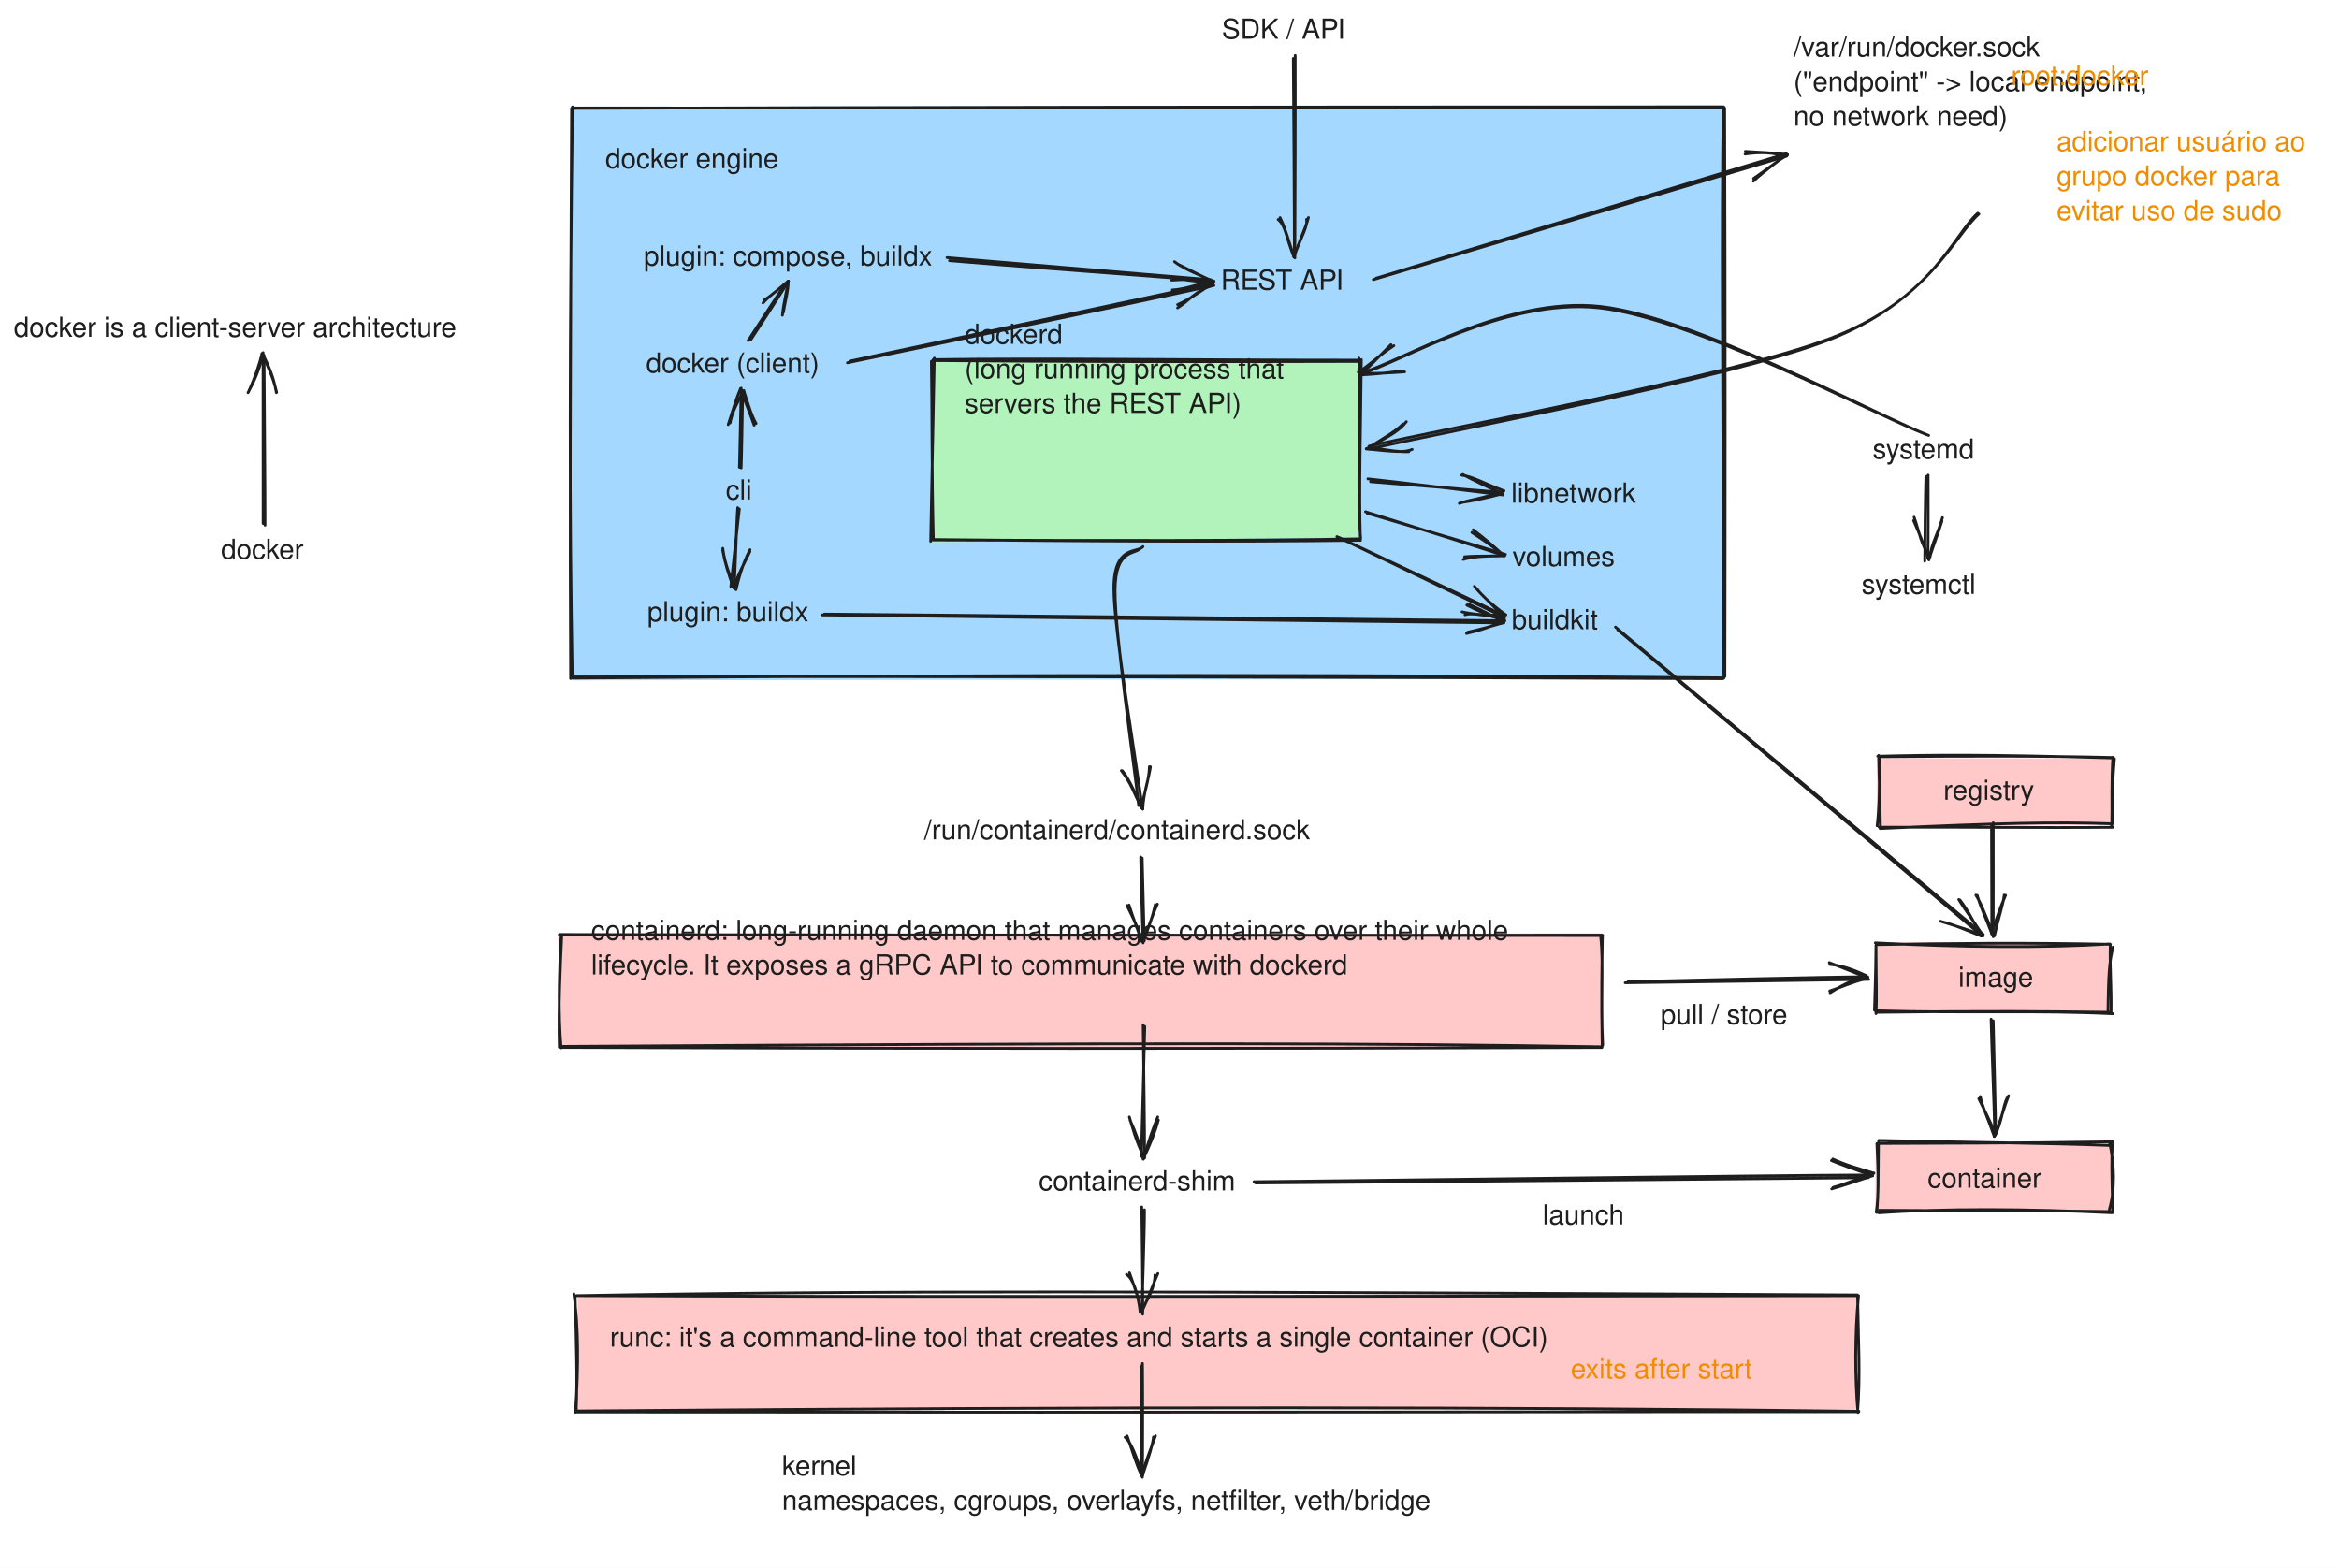
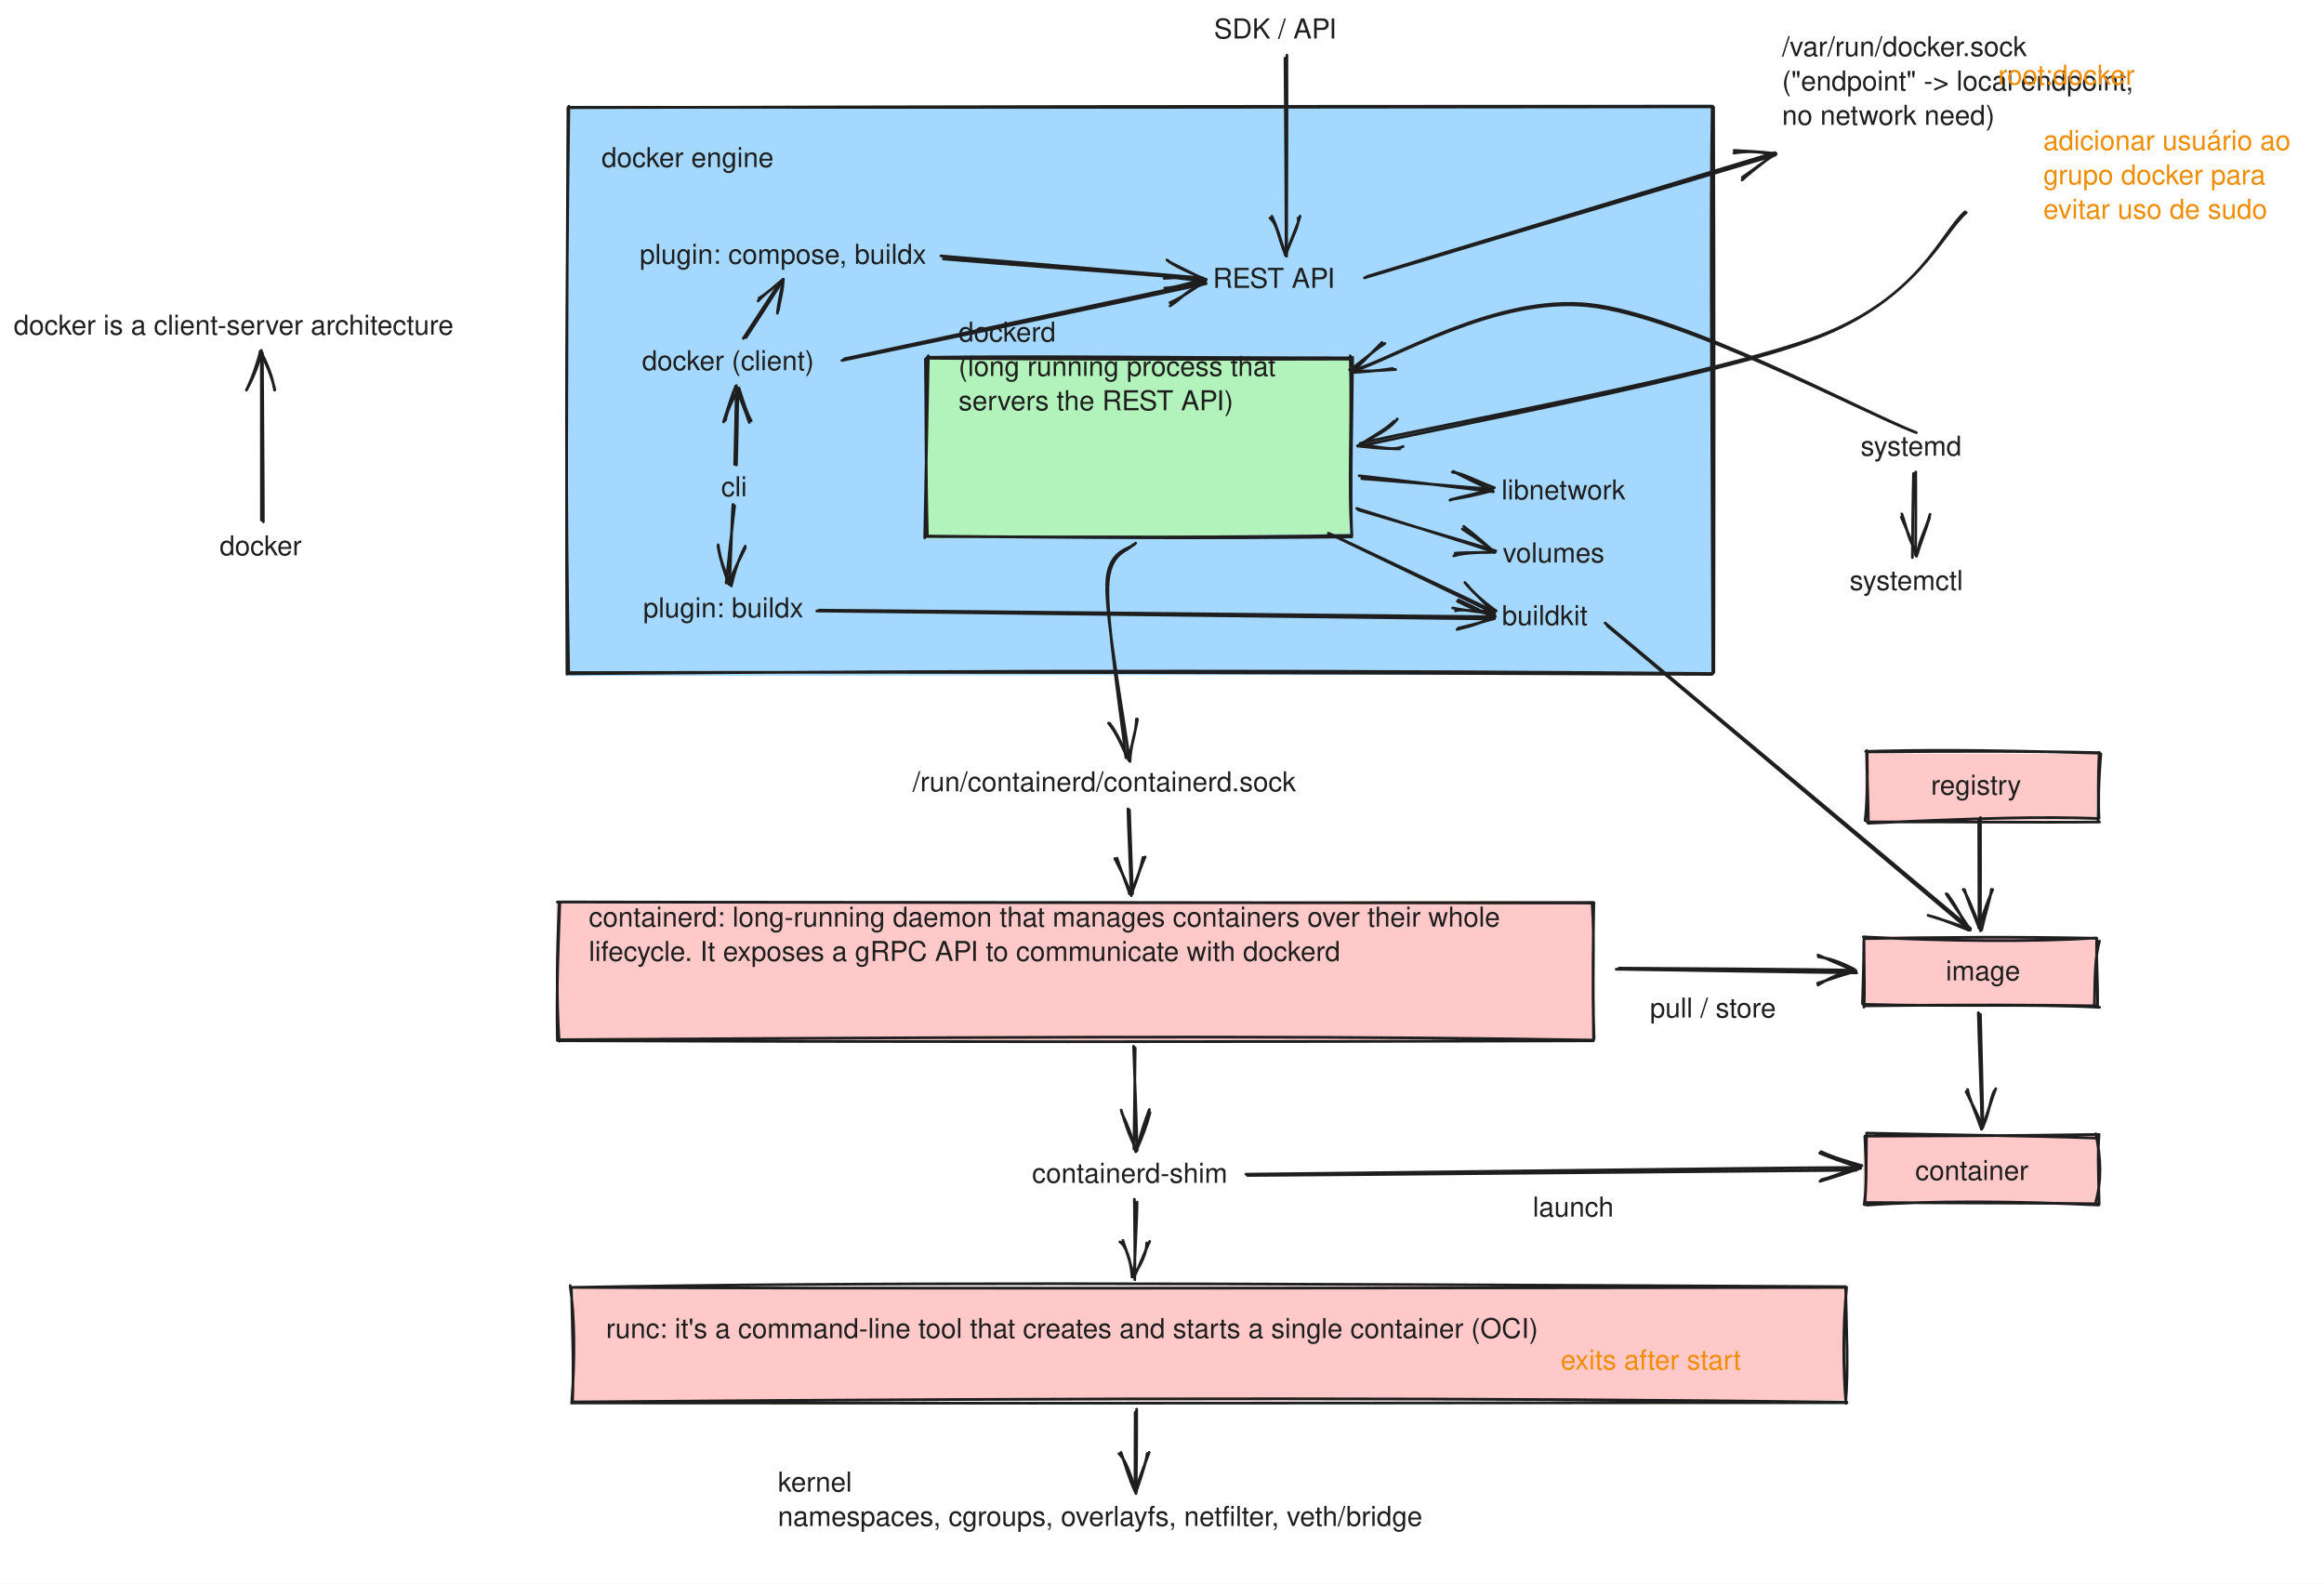
- <svg xmlns="http://www.w3.org/2000/svg" version="1.1" viewBox="0 0 1692.154 1134.336" width="1692.154" height="1134.336">
+ <svg xmlns="http://www.w3.org/2000/svg" version="1.1" viewBox="0 0 1692.154 1153.079" width="1692.154" height="1153.079">
  <defs>
    <style>
      @font-face {
        font-family: "Virgil";
        src: url("https://excalidraw.com/Virgil.woff2");
      }
      @font-face {
        font-family: "Cascadia";
        src: url("https://excalidraw.com/Cascadia.woff2");
      }
    </style>
  </defs>
-   <rect x="0" y="0" width="1692.154" height="1134.336" fill="#ffffff" />
+   <rect x="0" y="0" width="1692.154" height="1153.079" fill="#ffffff" />
  <g stroke-linecap="round" transform="translate(413.8101 77.78381) rotate(0 416.5898 206.3528)">
    <path d="M-0.82 -0.11 L832.24 -1.54 L832.36 413.23 L0.17 414.43" stroke="none" stroke-width="0" fill="#a5d8ff" />
    <path d="M0.66 0.62 C239.41 -0.2, 480.07 -0.43, 833.22 -0.47 M0.11 0.33 C308.25 0.57, 616.39 0.24, 833.55 -0.01 M833.88 0.46 C834.39 146.57, 834.29 294.26, 834.06 411.7 M832.85 -0.25 C831.54 88.17, 832.46 175.83, 833.32 412.84 M832.62 413.26 C560.3 412.15, 286.94 411.34, -0.42 411.97 M833.42 412.64 C582.8 410.4, 331.56 410.14, 0.23 412.82 M-1 413.14 C-1.55 304.74, -1.28 197.13, -0.29 0.55 M0.23 412.54 C-1.9 291.82, -1.8 171.23, 0.37 -0.45" stroke="#1e1e1e" stroke-width="2" fill="none" />
  </g>
  <g stroke-linecap="round" transform="translate(674.5634 260.9133) rotate(0 154.802 64.83185)">
    <path d="M0.35 0.39 L309.64 1.55 L307.87 127.81 L0.22 131.47" stroke="none" stroke-width="0" fill="#b2f2bb" />
    <path d="M0.51 -0.73 C85.03 -1.92, 173.48 -0.38, 308.27 -0.36 M0.13 -0.06 C96.03 0.76, 191.17 0.93, 310.11 0.56 M308.58 -1.84 C310.02 47.35, 306.96 95.09, 309.78 128.53 M310.3 -0.74 C309.88 47.94, 308.43 95.33, 309.67 130.07 M309.58 128.94 C222.88 130.36, 138.02 130.28, 0.33 129.76 M309.61 129.99 C209.72 131.25, 109.89 130.62, 0.1 129.43 M-1.27 130.72 C-0.29 83.74, 0.51 39.42, 1.37 -1.85 M0.67 129.14 C-0.59 81.51, -0.2 32.19, -0.75 0.48" stroke="#1e1e1e" stroke-width="2" fill="none" />
  </g>
-   <g stroke-linecap="round" transform="translate(405.1327 676.3468) rotate(0 376.9931 40.54202)">
-     <path d="M-1.37 -0.02 L754.16 -1.13 L755.33 80.65 L0.59 82.47" stroke="none" stroke-width="0" fill="#ffc9c9" />
-     <path d="M-0.5 -0.15 C266.11 -0.03, 531.07 0.36, 754.33 0.56 M-0.3 -0.24 C213.62 0.14, 427.17 0.55, 754.08 0.2 M752.93 1.7 C755.09 22.07, 752.69 43.56, 754.3 79.77 M754.12 0.77 C753.86 21.35, 753.24 42.65, 753.97 80.66 M753.78 81.49 C497.57 82.45, 239.73 82.35, 0.6 81.44 M753.89 81 C592.45 78.27, 431.12 77.95, -0.36 80.72 M-0.51 81.26 C-1.23 51.54, 0.21 23.06, 1.27 0.21 M0.78 81.75 C-1.27 56.77, -0.79 30.87, 0.85 -0.11" stroke="#1e1e1e" stroke-width="2" fill="none" />
+   <g stroke-linecap="round" transform="translate(406.3533 656.9691) rotate(0 376.9931 50.23089)">
+     <path d="M-1.37 -0.02 L754.16 -1.13 L755.33 100.03 L0.59 101.85" stroke="none" stroke-width="0" fill="#ffc9c9" />
+     <path d="M-0.5 -0.15 C266.11 -0.03, 531.07 0.36, 754.33 0.56 M-0.3 -0.24 C213.62 0.14, 427.17 0.55, 754.08 0.2 M752.93 1.7 C755.02 27.4, 752.62 54.21, 754.3 99.15 M754.12 0.77 C753.77 26.54, 753.15 53.03, 753.97 100.04 M753.78 100.87 C497.57 101.83, 239.73 101.72, 0.6 100.82 M753.89 100.38 C592.45 97.65, 431.12 97.33, -0.36 100.1 M-0.51 100.64 C-1.26 64.01, 0.18 28.62, 1.27 0.21 M0.78 101.13 C-1.33 70.26, -0.86 38.47, 0.85 -0.11" stroke="#1e1e1e" stroke-width="2" fill="none" />
  </g>
  <g stroke-linecap="round" transform="translate(416.6331 937.2751) rotate(0 463.8812 41.81617)">
    <path d="M1.4 -0.21 L926.77 -1 L928.08 82.32 L-0.65 82.76" stroke="none" stroke-width="0" fill="#ffc9c9" />
    <path d="M0.31 0.13 C212.41 -3.77, 426.23 -3, 927.16 -0.39 M0.33 0.13 C232.26 1.11, 464.75 0.73, 927.9 0.17 M927.92 0.15 C925.17 27.95, 925.35 61.31, 927.5 84.62 M927.25 0.83 C927.75 30.67, 929.35 59.7, 927.21 84.35 M928.14 84.08 C723.59 83.96, 520.16 84.78, 0.05 84.28 M928.13 83.72 C665.57 80.57, 403.13 80.29, -0.25 83.56 M-0.37 84.5 C1.96 52.96, 1.96 22.64, -1.48 -1.18 M0.22 83.87 C1.17 59.04, 0.31 34.71, -0.53 0.85" stroke="#1e1e1e" stroke-width="2" fill="none" />
  </g>
  <g transform="translate(159.9088 386.3449) rotate(0 31.90997 12.5)">
    <text x="0" y="18" font-family="Helvetica, Segoe UI Emoji" font-size="20px" fill="#1e1e1e" text-anchor="start" style="white-space: pre;" direction="ltr">docker</text>
  </g>
  <g transform="translate(10 225.6805) rotate(0 180.4698 12.5)">
    <text x="0" y="18" font-family="Helvetica, Segoe UI Emoji" font-size="20px" fill="#1e1e1e" text-anchor="start" style="white-space: pre;" direction="ltr">docker is a client-server architecture</text>
  </g>
  <g stroke-linecap="round">
    <g transform="translate(191.5706 380.3449) rotate(0 -0.5077076 -61.83222)">
      <path d="M0.16 -0.38 C0.23 -21.12, -0.44 -102.94, -0.55 -123.3 M-1.21 -1.63 C-1.17 -22.22, -1.28 -104.79, -1.25 -125.23" stroke="#1e1e1e" stroke-width="2" fill="none" />
    </g>
    <g transform="translate(191.5706 380.3449) rotate(0 -0.5077076 -61.83222)">
      <path d="M8.37 -96.26 C7.12 -102.37, 6.19 -108.88, -1.15 -123.49 M8.57 -96.52 C5.97 -107.98, 1.13 -117.66, -2.02 -124.48" stroke="#1e1e1e" stroke-width="2" fill="none" />
    </g>
    <g transform="translate(191.5706 380.3449) rotate(0 -0.5077076 -61.83222)">
      <path d="M-12.15 -96.26 C-8.91 -102.4, -5.35 -108.91, -1.15 -123.49 M-11.95 -96.52 C-6.69 -107.99, -3.68 -117.67, -2.02 -124.48" stroke="#1e1e1e" stroke-width="2" fill="none" />
    </g>
  </g>
  <g transform="translate(437.9938 103.6427) rotate(0 65.15993 12.5)">
    <text x="0" y="18" font-family="Helvetica, Segoe UI Emoji" font-size="20px" fill="#1e1e1e" text-anchor="start" style="white-space: pre;" direction="ltr">docker engine</text>
  </g>
  <g transform="translate(467.458 251.5564) rotate(0 70.22993 12.5)">
    <text x="0" y="18" font-family="Helvetica, Segoe UI Emoji" font-size="20px" fill="#1e1e1e" text-anchor="start" style="white-space: pre;" direction="ltr">docker (client)</text>
  </g>
  <g transform="translate(883.1089 191.6006) rotate(0 52.40996 12.5)">
    <text x="0" y="18" font-family="Helvetica, Segoe UI Emoji" font-size="20px" fill="#1e1e1e" text-anchor="start" style="white-space: pre;" direction="ltr">REST API</text>
  </g>
  <g transform="translate(697.9157 280.7431) rotate(0 132.0899 37.5)">
    <text x="0" y="-32" font-family="Helvetica, Segoe UI Emoji" font-size="20px" fill="#1e1e1e" text-anchor="start" style="white-space: pre;" direction="ltr">        dockerd</text>
    <text x="0" y="-7" font-family="Helvetica, Segoe UI Emoji" font-size="20px" fill="#1e1e1e" text-anchor="start" style="white-space: pre;" direction="ltr">(long running process that </text>
    <text x="0" y="18" font-family="Helvetica, Segoe UI Emoji" font-size="20px" fill="#1e1e1e" text-anchor="start" style="white-space: pre;" direction="ltr">servers the REST API)</text>
  </g>
  <g transform="translate(1297.538 72.87619) rotate(0 139.9276 37.5)">
    <text x="0" y="-32" font-family="Helvetica, Segoe UI Emoji" font-size="20px" fill="#1e1e1e" text-anchor="start" style="white-space: pre;" direction="ltr">   /var/run/docker.sock</text>
    <text x="0" y="-7" font-family="Helvetica, Segoe UI Emoji" font-size="20px" fill="#1e1e1e" text-anchor="start" style="white-space: pre;" direction="ltr">("endpoint" -&gt; local endpoint,</text>
    <text x="0" y="18" font-family="Helvetica, Segoe UI Emoji" font-size="20px" fill="#1e1e1e" text-anchor="start" style="white-space: pre;" direction="ltr">no network need)</text>
  </g>
  <g stroke-linecap="round">
    <g transform="translate(613.9179 262.7517) rotate(0 131.5955 -28.67067)">
      <path d="M-0.86 -0.29 C43.28 -9.5, 220.27 -46.54, 264.29 -56.23 M0.89 -1.49 C45.01 -10.93, 220.31 -48.41, 263.91 -57.76" stroke="#1e1e1e" stroke-width="2" fill="none" />
    </g>
    <g transform="translate(613.9179 262.7517) rotate(0 131.5955 -28.67067)">
      <path d="M238 -40 C246.92 -45.62, 249.73 -51.56, 263.31 -56.37 M238.01 -42.4 C244.82 -45.25, 252.2 -50.18, 263.64 -58.03" stroke="#1e1e1e" stroke-width="2" fill="none" />
    </g>
    <g transform="translate(613.9179 262.7517) rotate(0 131.5955 -28.67067)">
      <path d="M233.71 -60.07 C243.55 -60.57, 247.45 -61.44, 263.31 -56.37 M233.72 -62.47 C241.48 -60, 250.01 -59.59, 263.64 -58.03" stroke="#1e1e1e" stroke-width="2" fill="none" />
    </g>
  </g>
  <g stroke-linecap="round">
    <g transform="translate(1430.447 153.8762) rotate(0 -220.1397 85.22694)">
      <path d="M1.19 0.93 C-16.66 16.48, -34.71 63.99, -108.18 92.34 C-181.65 120.68, -384.41 158.16, -439.63 170.98 M0.35 0.37 C-17.04 15.71, -32.67 62.75, -106.07 90.84 C-179.47 118.93, -384.59 155.76, -440.05 168.92" stroke="#1e1e1e" stroke-width="2" fill="none" />
    </g>
    <g transform="translate(1430.447 153.8762) rotate(0 -220.1397 85.22694)">
      <path d="M-413.02 151.18 C-417.94 157.67, -424.28 161.11, -441.99 170.87 M-415.45 152.86 C-420.4 157.89, -427.26 161.73, -439.76 169.6" stroke="#1e1e1e" stroke-width="2" fill="none" />
    </g>
    <g transform="translate(1430.447 153.8762) rotate(0 -220.1397 85.22694)">
      <path d="M-408.81 171.27 C-414.43 173.68, -421.63 172.99, -441.99 170.87 M-411.24 172.94 C-417.26 173.17, -425.13 172.19, -439.76 169.6" stroke="#1e1e1e" stroke-width="2" fill="none" />
    </g>
  </g>
  <g transform="translate(1454.896 43.62262) rotate(0 56.19994 12.5)">
    <text x="0" y="18" font-family="Helvetica, Segoe UI Emoji" font-size="20px" fill="#f08c00" text-anchor="start" style="white-space: pre;" direction="ltr">root:docker</text>
  </g>
  <g transform="translate(525.0657 343.3752) rotate(0 9.729988 12.5)">
    <text x="0" y="18" font-family="Helvetica, Segoe UI Emoji" font-size="20px" fill="#1e1e1e" text-anchor="start" style="white-space: pre;" direction="ltr">cli</text>
  </g>
  <g stroke-linecap="round">
    <g transform="translate(535.7782 337.3752) rotate(0 0.8670057 -27.40939)">
      <path d="M0.41 1.17 C0.8 -7.74, 1.32 -45.31, 1.5 -54.58 M-0.83 0.74 C-0.54 -8.46, 0.19 -47.03, 0.43 -56.57" stroke="#1e1e1e" stroke-width="2" fill="none" />
    </g>
    <g transform="translate(535.7782 337.3752) rotate(0 0.8670057 -27.40939)">
      <path d="M11.19 -30.99 C7.86 -36.88, 6.11 -42.93, 2.29 -54.76 M9.8 -29.74 C6.1 -40.78, 1.75 -50.21, -0.09 -56.13" stroke="#1e1e1e" stroke-width="2" fill="none" />
    </g>
    <g transform="translate(535.7782 337.3752) rotate(0 0.8670057 -27.40939)">
      <path d="M-7.56 -31.4 C-6.59 -37.26, -4.02 -43.22, 2.29 -54.76 M-8.96 -30.16 C-5.5 -40.96, -2.69 -50.23, -0.09 -56.13" stroke="#1e1e1e" stroke-width="2" fill="none" />
    </g>
  </g>
  <g transform="translate(441.2498 956.2801) rotate(0 384.4196 12.5)">
    <text x="0" y="18" font-family="Helvetica, Segoe UI Emoji" font-size="20px" fill="#1e1e1e" text-anchor="start" style="white-space: pre;" direction="ltr">runc: it's a command-line tool that creates and starts a single container (OCI)</text>
  </g>
-   <g transform="translate(565.7308 1074.336) rotate(0 260.0898 25)">
+   <g transform="translate(566.3653 1093.079) rotate(0 260.0898 25)">
    <text x="0" y="-7" font-family="Helvetica, Segoe UI Emoji" font-size="20px" fill="#1e1e1e" text-anchor="start" style="white-space: pre;" direction="ltr">                            kernel</text>
    <text x="0" y="18" font-family="Helvetica, Segoe UI Emoji" font-size="20px" fill="#1e1e1e" text-anchor="start" style="white-space: pre;" direction="ltr">namespaces, cgroups, overlayfs, netfilter, veth/bridge</text>
  </g>
  <g stroke-linecap="round">
-     <g transform="translate(825.7545 987.2801) rotate(0 0.05497457 40.52796)">
-       <path d="M0.78 -0.83 C0.98 12.74, 0.99 67.78, 0.7 81.51 M-0.27 1.35 C-0.13 14.55, -0.21 66.61, 0.07 79.63" stroke="#1e1e1e" stroke-width="2" fill="none" />
-     </g>
-     <g transform="translate(825.7545 987.2801) rotate(0 0.05497457 40.52796)">
-       <path d="M-11.81 52.52 C-6.95 56.89, -4.17 65.61, 0.9 79.86 M-10.31 51.61 C-6.69 61.78, -3.83 72.29, 0.3 80.4" stroke="#1e1e1e" stroke-width="2" fill="none" />
-     </g>
-     <g transform="translate(825.7545 987.2801) rotate(0 0.05497457 40.52796)">
-       <path d="M8.71 52.35 C8.31 56.9, 5.83 65.66, 0.9 79.86 M10.21 51.44 C6.6 61.57, 2.24 72.14, 0.3 80.4" stroke="#1e1e1e" stroke-width="2" fill="none" />
-     </g>
-   </g>
-   <g transform="translate(427.6707 687.0083) rotate(0 400 25)">
+     <g transform="translate(826.8264 1026.907) rotate(0 -0.1452135 30.08592)">
+       <path d="M0.78 -0.83 C0.92 9.26, 0.66 50.38, 0.3 60.63 M-0.27 1.35 C-0.19 11.07, -0.54 49.2, -0.33 58.75" stroke="#1e1e1e" stroke-width="2" fill="none" />
+     </g>
+     <g transform="translate(826.8264 1026.907) rotate(0 -0.1452135 30.08592)">
+       <path d="M-12.1 31.59 C-7.27 35.98, -4.52 44.71, 0.5 58.98 M-10.6 30.68 C-7.02 40.87, -4.2 51.39, -0.1 59.52" stroke="#1e1e1e" stroke-width="2" fill="none" />
+     </g>
+     <g transform="translate(826.8264 1026.907) rotate(0 -0.1452135 30.08592)">
+       <path d="M8.42 31.5 C7.99 36.04, 5.48 44.8, 0.5 58.98 M9.92 30.6 C6.27 40.71, 1.87 51.27, -0.1 59.52" stroke="#1e1e1e" stroke-width="2" fill="none" />
+     </g>
+   </g>
+   <g transform="translate(428.7137 681.7068) rotate(0 400 25)">
    <text x="0" y="-7" font-family="Helvetica, Segoe UI Emoji" font-size="20px" fill="#1e1e1e" text-anchor="start" style="white-space: pre;" direction="ltr">containerd: long-running daemon that manages containers over their whole</text>
    <text x="0" y="18" font-family="Helvetica, Segoe UI Emoji" font-size="20px" fill="#1e1e1e" text-anchor="start" style="white-space: pre;" direction="ltr">lifecycle. It exposes a gRPC API to communicate with dockerd</text>
  </g>
  <g transform="translate(1093.276 345.6681) rotate(0 48.77995 12.5)">
    <text x="0" y="18" font-family="Helvetica, Segoe UI Emoji" font-size="20px" fill="#1e1e1e" text-anchor="start" style="white-space: pre;" direction="ltr">libnetwork</text>
  </g>
  <g transform="translate(1094.191 391.5278) rotate(0 36.40997 12.5)">
    <text x="0" y="18" font-family="Helvetica, Segoe UI Emoji" font-size="20px" fill="#1e1e1e" text-anchor="start" style="white-space: pre;" direction="ltr">volumes</text>
  </g>
  <g transform="translate(751.4543 843.2158) rotate(0 75.10992 12.5)">
    <text x="0" y="18" font-family="Helvetica, Segoe UI Emoji" font-size="20px" fill="#1e1e1e" text-anchor="start" style="white-space: pre;" direction="ltr">containerd-shim</text>
  </g>
  <g stroke-linecap="round">
-     <g transform="translate(827.6845 743.0083) rotate(0 -0.5195246 47.10375)">
-       <path d="M0.52 -0.39 C0.25 15.2, -1.58 77.99, -1.96 93.58 M-0.66 -1.64 C-0.53 14.1, 0.64 78.86, 0.27 94.78" stroke="#1e1e1e" stroke-width="2" fill="none" />
-     </g>
-     <g transform="translate(827.6845 743.0083) rotate(0 -0.5195246 47.10375)">
-       <path d="M-10.65 65.07 C-8.26 73.06, -6.17 81.73, 0.11 94.64 M-10.18 67.26 C-6.17 76.01, -3.1 84.23, -0.58 95.55" stroke="#1e1e1e" stroke-width="2" fill="none" />
-     </g>
-     <g transform="translate(827.6845 743.0083) rotate(0 -0.5195246 47.10375)">
-       <path d="M9.87 65.06 C6.69 73.14, 3.22 81.81, 0.11 94.64 M10.34 67.25 C7.99 76.05, 4.69 84.27, -0.58 95.55" stroke="#1e1e1e" stroke-width="2" fill="none" />
-     </g>
-   </g>
-   <g stroke-linecap="round">
-     <g transform="translate(826.5225 874.2158) rotate(0 -0.3597069 38.03215)">
-       <path d="M-0.5 -1.01 C-0.33 11.65, 0.39 63.54, 0.18 76.59 M1.44 1.07 C1.6 13.31, -0.15 62.33, -0.29 74.74" stroke="#1e1e1e" stroke-width="2" fill="none" />
-     </g>
-     <g transform="translate(826.5225 874.2158) rotate(0 -0.3597069 38.03215)">
-       <path d="M-11.54 47.81 C-6.64 51.12, -3.35 61.36, -1.73 74.61 M-9.39 46.67 C-6.33 55.02, -3 65.2, -0.34 74.45" stroke="#1e1e1e" stroke-width="2" fill="none" />
-     </g>
-     <g transform="translate(826.5225 874.2158) rotate(0 -0.3597069 38.03215)">
-       <path d="M8.97 48.31 C9.16 51.43, 7.75 61.55, -1.73 74.61 M11.13 47.17 C7.46 55.36, 4.07 65.39, -0.34 74.45" stroke="#1e1e1e" stroke-width="2" fill="none" />
+     <g transform="translate(826.0382 763.4308) rotate(0 0.2501654 36.89247)">
+       <path d="M0.52 -0.39 C0.51 11.8, -0.3 60.97, -0.42 73.15 M-0.66 -1.64 C-0.27 10.7, 1.92 61.84, 1.81 74.36" stroke="#1e1e1e" stroke-width="2" fill="none" />
+     </g>
+     <g transform="translate(826.0382 763.4308) rotate(0 0.2501654 36.89247)">
+       <path d="M-9.69 44.86 C-7.14 52.79, -4.9 61.41, 1.65 74.22 M-9.21 47.05 C-5.02 55.73, -1.78 63.89, 0.96 75.13" stroke="#1e1e1e" stroke-width="2" fill="none" />
+     </g>
+     <g transform="translate(826.0382 763.4308) rotate(0 0.2501654 36.89247)">
+       <path d="M10.83 44.43 C7.81 52.57, 4.49 61.3, 1.65 74.22 M11.3 46.62 C9.13 55.48, 6.01 63.77, 0.96 75.13" stroke="#1e1e1e" stroke-width="2" fill="none" />
+     </g>
+   </g>
+   <g stroke-linecap="round">
+     <g transform="translate(826.4626 874.2158) rotate(0 -0.5547187 28.52968)">
+       <path d="M-0.5 -1.01 C-0.39 8.48, 0.07 47.71, -0.21 57.58 M1.44 1.07 C1.54 10.15, -0.47 46.49, -0.68 55.73" stroke="#1e1e1e" stroke-width="2" fill="none" />
+     </g>
+     <g transform="translate(826.4626 874.2158) rotate(0 -0.5547187 28.52968)">
+       <path d="M-11.05 30.06 C-6.35 33.08, -3.26 43.03, -2.12 55.6 M-8.89 28.92 C-6.13 36.85, -3.09 46.63, -0.73 55.45" stroke="#1e1e1e" stroke-width="2" fill="none" />
+     </g>
+     <g transform="translate(826.4626 874.2158) rotate(0 -0.5547187 28.52968)">
+       <path d="M8.46 30.84 C8.67 33.6, 7.28 43.37, -2.12 55.6 M10.61 29.7 C6.98 37.39, 3.63 46.91, -0.73 55.45" stroke="#1e1e1e" stroke-width="2" fill="none" />
    </g>
  </g>
  <g stroke-linecap="round">
    <g transform="translate(990.1673 347.4669) rotate(0 48.55425 5.040427)">
      <path d="M-0.54 -1.04 C15.84 0.64, 81.04 8.57, 97.16 10.62 M1.38 1.03 C17.7 2.3, 80.04 7.37, 96.24 8.78" stroke="#1e1e1e" stroke-width="2" fill="none" />
    </g>
    <g transform="translate(990.1673 347.4669) rotate(0 48.55425 5.040427)">
      <path d="M65.56 16.74 C74.13 13.6, 81.16 13.75, 97.78 7.63 M66.31 16.22 C75.51 14.86, 84.69 12.96, 96.76 9.75" stroke="#1e1e1e" stroke-width="2" fill="none" />
    </g>
    <g transform="translate(990.1673 347.4669) rotate(0 48.55425 5.040427)">
      <path d="M67.27 -3.71 C75.58 -2.64, 82.26 1.73, 97.78 7.63 M68.02 -4.23 C76.91 0.51, 85.58 4.7, 96.76 9.75" stroke="#1e1e1e" stroke-width="2" fill="none" />
    </g>
  </g>
  <g stroke-linecap="round">
    <g transform="translate(988.7472 371.395) rotate(0 49.72197 15.38915)">
      <path d="M0.38 -0.07 C17.18 4.97, 83.86 24.59, 100.36 29.72 M-0.87 -1.16 C15.88 4.05, 83.32 25.17, 99.89 30.7" stroke="#1e1e1e" stroke-width="2" fill="none" />
    </g>
    <g transform="translate(988.7472 371.395) rotate(0 49.72197 15.38915)">
      <path d="M69.8 33.36 C76.13 31.35, 85.79 30.8, 98.99 30.6 M70.77 31.44 C80.93 30.53, 92.08 31.2, 99.24 30.7" stroke="#1e1e1e" stroke-width="2" fill="none" />
    </g>
    <g transform="translate(988.7472 371.395) rotate(0 49.72197 15.38915)">
      <path d="M76.08 13.83 C80.66 17.03, 88.64 21.68, 98.99 30.6 M77.05 11.9 C85 17.96, 93.92 25.55, 99.24 30.7" stroke="#1e1e1e" stroke-width="2" fill="none" />
    </g>
  </g>
  <g transform="translate(465.7774 174.1065) rotate(0 107.0799 12.5)">
    <text x="0" y="18" font-family="Helvetica, Segoe UI Emoji" font-size="20px" fill="#1e1e1e" text-anchor="start" style="white-space: pre;" direction="ltr">plugin: compose, buildx</text>
  </g>
  <g stroke-linecap="round">
    <g transform="translate(541.726 245.5564) rotate(0 13.56431 -20.22493)">
      <path d="M-0.51 0.86 C3.82 -5.75, 21.75 -33.44, 26.42 -40.16 M1.42 0.26 C6.1 -6.68, 24.51 -35.21, 28.76 -42.13" stroke="#1e1e1e" stroke-width="2" fill="none" />
    </g>
    <g transform="translate(541.726 245.5564) rotate(0 13.56431 -20.22493)">
      <path d="M25 -19.52 C25.9 -25.73, 28.83 -36.06, 28.47 -42.17 M24.31 -17.48 C25.28 -27.65, 27.87 -35.72, 28.29 -41.99" stroke="#1e1e1e" stroke-width="2" fill="none" />
    </g>
    <g transform="translate(541.726 245.5564) rotate(0 13.56431 -20.22493)">
      <path d="M10.92 -28.42 C16.55 -31.57, 24.23 -38.89, 28.47 -42.17 M10.24 -26.39 C16.57 -33.27, 24.48 -37.97, 28.29 -41.99" stroke="#1e1e1e" stroke-width="2" fill="none" />
    </g>
  </g>
  <g stroke-linecap="round" transform="translate(1358.503 826.9679) rotate(0 84.70433 24.80822)">
    <path d="M-1.51 -0.17 L168.9 -0.73 L169.09 48.95 L-1.81 48.38" stroke="none" stroke-width="0" fill="#ffc9c9" />
    <path d="M0.58 -1.91 C62.05 -0.51, 123.23 0.04, 167.82 1.74 M0.26 0.3 C47.35 0.04, 93.55 0.27, 169.88 -0.93 M167.47 -1.37 C171.52 16.72, 171.54 33.93, 167.54 47.94 M169.83 -0.45 C168.94 11.08, 169.2 21.03, 169.94 49.82 M169.89 49.59 C130.39 48.93, 93.36 49.16, 1.14 48.65 M169.63 50.48 C107.75 47.46, 45.74 47.29, 0.78 50.53 M-1.14 50.06 C0.5 40.01, 0.24 27.23, 0.48 -0.45 M-0.76 50.26 C0.38 36.4, 0.58 23.41, -0.65 0.36" stroke="#1e1e1e" stroke-width="2" fill="none" />
  </g>
  <g transform="translate(1394.532 841.253) rotate(0 44.77995 12.5)">
    <text x="0" y="18" font-family="Helvetica, Segoe UI Emoji" font-size="20px" fill="#1e1e1e" text-anchor="start" style="white-space: pre;" direction="ltr">container</text>
  </g>
  <g stroke-linecap="round" transform="translate(1357.358 683.2634) rotate(0 84.70433 24.80822)">
    <path d="M0.31 -1.58 L170.53 -1.17 L169.47 49.07 L-0.44 48.3" stroke="none" stroke-width="0" fill="#ffc9c9" />
    <path d="M-0.66 -1.09 C60.9 2.18, 122.49 2.67, 168.97 -0.29 M-0.02 0.2 C53.22 -0.77, 106.08 -1.36, 169.33 -0.05 M171.33 1.96 C168.29 13.26, 168.02 23.95, 167.62 49.91 M169.33 0.13 C168.8 14.05, 170.21 29.33, 169.91 50.16 M171.38 50.17 C116.68 47.51, 67.58 49.9, 0.09 48.04 M169.13 49.13 C124.57 48.53, 78.5 48.13, -0.26 49.13 M-1.25 47.65 C-1 36.77, -0.31 20.88, -0.19 0.68 M-0.17 50.07 C0.54 37.48, -0.14 26.09, -0.17 0.89" stroke="#1e1e1e" stroke-width="2" fill="none" />
  </g>
  <g transform="translate(1416.775 695.8612) rotate(0 25.74998 12.5)">
    <text x="0" y="18" font-family="Helvetica, Segoe UI Emoji" font-size="20px" fill="#1e1e1e" text-anchor="start" style="white-space: pre;" direction="ltr">image</text>
  </g>
  <g stroke-linecap="round" transform="translate(1358.717 548.0244) rotate(0 84.70433 24.80822)">
    <path d="M-0.65 0.62 L169.02 0.76 L167.47 48.79 L-1.09 50.11" stroke="none" stroke-width="0" fill="#ffc9c9" />
    <path d="M1.27 -0.51 C61.04 -1.04, 118.15 -1.23, 168.71 0.01 M-0.26 -0.9 C38.01 -1.89, 77.55 -2.35, 169.6 0.36 M170.96 0.89 C169.28 20.52, 169.04 37.38, 169.62 47.87 M169.82 -0.2 C168.72 17.97, 169.36 33.26, 168.94 50.38 M169.08 47.96 C128 46.47, 87.34 47.46, 1.45 51.41 M169.99 50.51 C116.3 51, 64.02 50.21, 0.79 50.47 M1.64 50.04 C1.5 33.72, 0.68 16.7, 0.41 -1.51 M-0.7 49.48 C0.94 35.53, 1.13 21.3, 0.79 0.03" stroke="#1e1e1e" stroke-width="2" fill="none" />
  </g>
  <g transform="translate(1405.978 560.6222) rotate(0 37.65996 12.5)">
    <text x="0" y="18" font-family="Helvetica, Segoe UI Emoji" font-size="20px" fill="#1e1e1e" text-anchor="start" style="white-space: pre;" direction="ltr">registry</text>
  </g>
  <g transform="translate(1201.375 722.9142) rotate(0 55.20995 12.5)">
    <text x="0" y="18" font-family="Helvetica, Segoe UI Emoji" font-size="20px" fill="#1e1e1e" text-anchor="start" style="white-space: pre;" direction="ltr">pull / store</text>
  </g>
  <g stroke-linecap="round">
-     <g transform="translate(1176.03 710.512) rotate(0 87.66405 -1.177453)">
-       <path d="M-0.27 0.51 C29.13 0.19, 146.68 -1.48, 175.85 -1.93 M1.79 -0.27 C31.12 -0.96, 146.53 -3.74, 175.18 -3.83" stroke="#1e1e1e" stroke-width="2" fill="none" />
-     </g>
-     <g transform="translate(1176.03 710.512) rotate(0 87.66405 -1.177453)">
-       <path d="M147.99 7.73 C155.01 3.26, 161.69 -0.46, 173.74 -4.79 M147.69 6.44 C156.23 3.7, 162.72 0.42, 175.29 -2.96" stroke="#1e1e1e" stroke-width="2" fill="none" />
-     </g>
-     <g transform="translate(1176.03 710.512) rotate(0 87.66405 -1.177453)">
-       <path d="M147.68 -12.79 C154.77 -12.02, 161.54 -10.51, 173.74 -4.79 M147.37 -14.08 C156.18 -10.75, 162.76 -7.97, 175.29 -2.96" stroke="#1e1e1e" stroke-width="2" fill="none" />
+     <g transform="translate(1177.073 705.2106) rotate(0 87.14251 1.385291)">
+       <path d="M-0.27 0.51 C28.95 1.04, 145.81 2.79, 174.81 3.2 M1.79 -0.27 C30.95 -0.1, 145.66 0.53, 174.14 1.3" stroke="#1e1e1e" stroke-width="2" fill="none" />
+     </g>
+     <g transform="translate(1177.073 705.2106) rotate(0 87.14251 1.385291)">
+       <path d="M146.64 12.02 C153.74 7.76, 160.5 4.25, 172.69 0.34 M146.34 10.72 C154.98 8.24, 161.56 5.2, 174.25 2.17" stroke="#1e1e1e" stroke-width="2" fill="none" />
+     </g>
+     <g transform="translate(1177.073 705.2106) rotate(0 87.14251 1.385291)">
+       <path d="M146.94 -8.5 C153.96 -7.52, 160.64 -5.8, 172.69 0.34 M146.64 -9.8 C155.36 -6.21, 161.84 -3.18, 174.25 2.17" stroke="#1e1e1e" stroke-width="2" fill="none" />
    </g>
  </g>
  <g transform="translate(1116.045 867.8193) rotate(0 29.45998 12.5)">
    <text x="0" y="18" font-family="Helvetica, Segoe UI Emoji" font-size="20px" fill="#1e1e1e" text-anchor="start" style="white-space: pre;" direction="ltr">launch</text>
  </g>
  <g stroke-linecap="round">
    <g transform="translate(907.6741 855.6666) rotate(0 222.4142 -1.916881)">
      <path d="M0.66 0.23 C74.55 -0.19, 369.92 -2.97, 443.92 -3.61 M-0.46 -0.69 C73.76 -1.4, 372.11 -5.37, 446.15 -5.61" stroke="#1e1e1e" stroke-width="2" fill="none" />
    </g>
    <g transform="translate(907.6741 855.6666) rotate(0 222.4142 -1.916881)">
      <path d="M418.45 3.39 C428.23 0.83, 437.99 -3.66, 447.95 -6.91 M417.46 4.49 C425.24 2.25, 433.04 -0.3, 447.1 -5.06" stroke="#1e1e1e" stroke-width="2" fill="none" />
    </g>
    <g transform="translate(907.6741 855.6666) rotate(0 222.4142 -1.916881)">
      <path d="M418.26 -17.13 C427.92 -12.61, 437.75 -10.02, 447.95 -6.91 M417.27 -16.03 C425.11 -12.82, 432.96 -9.92, 447.1 -5.06" stroke="#1e1e1e" stroke-width="2" fill="none" />
    </g>
  </g>
  <g stroke-linecap="round">
    <g transform="translate(1441.561 596.0037) rotate(0 0.2412455 40.62984)">
      <path d="M0.44 -0.71 C0.56 12.99, 0.44 68.06, 0.4 81.76 M-0.79 1.53 C-0.81 14.91, -0.6 66.33, -0.58 79.89" stroke="#1e1e1e" stroke-width="2" fill="none" />
    </g>
    <g transform="translate(1441.561 596.0037) rotate(0 0.2412455 40.62984)">
      <path d="M-12.11 51.6 C-7.38 58.97, -5.04 67.8, 1.31 80.96 M-11.14 51.79 C-8.44 61.17, -4.23 69.71, -0.79 79.01" stroke="#1e1e1e" stroke-width="2" fill="none" />
    </g>
    <g transform="translate(1441.561 596.0037) rotate(0 0.2412455 40.62984)">
      <path d="M8.41 51.54 C7.53 59, 4.27 67.85, 1.31 80.96 M9.38 51.73 C5.21 61.13, 2.53 69.69, -0.79 79.01" stroke="#1e1e1e" stroke-width="2" fill="none" />
    </g>
  </g>
  <g stroke-linecap="round">
    <g transform="translate(1442.152 738.8798) rotate(0 0.4992032 41.04405)">
      <path d="M-0.15 -0.33 C0.14 13.36, 1.53 67.69, 1.62 81.58 M-1.69 -1.54 C-1.48 12.34, 0.83 69.07, 0.99 82.85" stroke="#1e1e1e" stroke-width="2" fill="none" />
    </g>
    <g transform="translate(1442.152 738.8798) rotate(0 0.4992032 41.04405)">
      <path d="M-10.6 55.99 C-7.85 61.93, -2.26 71.81, 1.42 82.02 M-9.54 54.42 C-7.9 62.16, -4.55 68.61, 0.59 83.31" stroke="#1e1e1e" stroke-width="2" fill="none" />
    </g>
    <g transform="translate(1442.152 738.8798) rotate(0 0.4992032 41.04405)">
      <path d="M9.91 55.41 C6.77 61.49, 6.47 71.54, 1.42 82.02 M10.97 53.85 C7.87 61.61, 6.49 68.19, 0.59 83.31" stroke="#1e1e1e" stroke-width="2" fill="none" />
    </g>
  </g>
-   <g transform="translate(668.5042 589.2378) rotate(0 156.8898 12.5)">
+   <g transform="translate(664.4824 558.1764) rotate(0 156.8898 12.5)">
    <text x="0" y="18" font-family="Helvetica, Segoe UI Emoji" font-size="20px" fill="#1e1e1e" text-anchor="start" style="white-space: pre;" direction="ltr">/run/containerd/containerd.sock</text>
  </g>
  <g stroke-linecap="round">
-     <g transform="translate(825.5833 396.577) rotate(0 -9.493865 93.3304)">
-       <path d="M-0.58 -0.05 C-3.82 5.09, -18.68 -0.55, -18.88 30.49 C-19.08 61.54, -4.62 160.16, -1.78 186.24 M1.32 -1.12 C-2.12 3.7, -19.65 -2.72, -19.77 28.7 C-19.89 60.11, -2.32 160.75, 0.62 187.34" stroke="#1e1e1e" stroke-width="2" fill="none" />
-     </g>
-     <g transform="translate(825.5833 396.577) rotate(0 -9.493865 93.3304)">
-       <path d="M-13.61 161.06 C-7.65 168.61, -4.45 177.7, 1.15 188.79 M-14.34 160.96 C-7.43 169.53, -4.46 179.02, 0.3 187.96" stroke="#1e1e1e" stroke-width="2" fill="none" />
-     </g>
-     <g transform="translate(825.5833 396.577) rotate(0 -9.493865 93.3304)">
-       <path d="M6.71 158.16 C5.58 166.63, 1.71 176.73, 1.15 188.79 M5.97 158.06 C5.85 167.69, 1.75 178.19, 0.3 187.96" stroke="#1e1e1e" stroke-width="2" fill="none" />
-     </g>
-   </g>
-   <g stroke-linecap="round">
-     <g transform="translate(825.6171 620.2378) rotate(0 0.970899 30.38523)">
-       <path d="M0.71 0.55 C0.92 10.52, 2.01 50.5, 2.2 60.55 M-0.37 -0.2 C-0.38 9.88, 1.15 51.57, 1.39 61.97" stroke="#1e1e1e" stroke-width="2" fill="none" />
-     </g>
-     <g transform="translate(825.6171 620.2378) rotate(0 0.970899 30.38523)">
-       <path d="M-8.8 34.53 C-5.72 44.47, -1.06 55.99, 0.03 60.57 M-10.35 34.87 C-6.03 43.55, -2.44 50.86, 1.24 61.15" stroke="#1e1e1e" stroke-width="2" fill="none" />
-     </g>
-     <g transform="translate(825.6171 620.2378) rotate(0 0.970899 30.38523)">
-       <path d="M11.71 33.91 C7.03 44.21, 3.92 55.96, 0.03 60.57 M10.16 34.25 C8.21 43.16, 5.52 50.66, 1.24 61.15" stroke="#1e1e1e" stroke-width="2" fill="none" />
+     <g transform="translate(825.5833 396.577) rotate(0 -9.493865 77.79971)">
+       <path d="M-0.58 -0.05 C-3.82 5.09, -18.01 4.62, -18.88 30.49 C-19.75 56.37, -7.96 134.28, -5.79 155.18 M1.32 -1.12 C-2.12 3.7, -18.99 2.46, -19.77 28.7 C-20.56 54.93, -5.65 134.86, -3.38 156.28" stroke="#1e1e1e" stroke-width="2" fill="none" />
+     </g>
+     <g transform="translate(825.5833 396.577) rotate(0 -9.493865 77.79971)">
+       <path d="M-17.7 130.05 C-11.71 137.59, -8.48 146.66, -2.85 157.73 M-18.44 129.95 C-11.49 138.5, -8.49 147.98, -3.7 156.9" stroke="#1e1e1e" stroke-width="2" fill="none" />
+     </g>
+     <g transform="translate(825.5833 396.577) rotate(0 -9.493865 77.79971)">
+       <path d="M2.61 127.08 C1.51 135.55, -2.32 145.66, -2.85 157.73 M1.87 126.98 C1.78 136.61, -2.28 147.12, -3.7 156.9" stroke="#1e1e1e" stroke-width="2" fill="none" />
+     </g>
+   </g>
+   <g stroke-linecap="round">
+     <g transform="translate(821.6623 589.1764) rotate(0 1.332053 30.89631)">
+       <path d="M0.71 0.55 C1.04 10.69, 2.61 51.35, 2.92 61.57 M-0.37 -0.2 C-0.26 10.05, 1.75 52.42, 2.11 62.99" stroke="#1e1e1e" stroke-width="2" fill="none" />
+     </g>
+     <g transform="translate(821.6623 589.1764) rotate(0 1.332053 30.89631)">
+       <path d="M-8.38 35.68 C-5.18 45.57, -0.41 57.04, 0.75 61.59 M-9.93 36.02 C-5.51 44.65, -1.83 51.93, 1.96 62.17" stroke="#1e1e1e" stroke-width="2" fill="none" />
+     </g>
+     <g transform="translate(821.6623 589.1764) rotate(0 1.332053 30.89631)">
+       <path d="M12.12 34.83 C7.56 45.17, 4.57 56.96, 0.75 61.59 M10.57 35.17 C8.71 44.11, 6.13 51.65, 1.96 62.17" stroke="#1e1e1e" stroke-width="2" fill="none" />
    </g>
  </g>
  <g stroke-linecap="round">
    <g transform="translate(993.9288 202.2869) rotate(0 148.8046 -45.0435)">
      <path d="M-0.44 0.04 C49.3 -14.96, 249.15 -74.54, 298.78 -89.38 M1.53 -0.99 C51.19 -16.38, 249.29 -76.17, 298.44 -91.14" stroke="#1e1e1e" stroke-width="2" fill="none" />
    </g>
    <g transform="translate(993.9288 202.2869) rotate(0 148.8046 -45.0435)">
      <path d="M274.51 -71.19 C283.39 -79.38, 291.9 -85.04, 296.92 -89.41 M274.68 -73.15 C282.21 -78.18, 289.17 -83.92, 299.25 -90.36" stroke="#1e1e1e" stroke-width="2" fill="none" />
    </g>
    <g transform="translate(993.9288 202.2869) rotate(0 148.8046 -45.0435)">
      <path d="M268.55 -90.83 C279.49 -92.56, 289.95 -91.78, 296.92 -89.41 M268.73 -92.79 C277.86 -92.09, 286.56 -92.09, 299.25 -90.36" stroke="#1e1e1e" stroke-width="2" fill="none" />
    </g>
  </g>
  <g stroke-linecap="round">
    <g transform="translate(685.9372 187.1257) rotate(0 95.58582 8.23041)">
      <path d="M-0.82 -0.77 C30.68 1.91, 158.07 12.55, 190.17 15.31 M0.96 1.44 C32.71 4.28, 160.63 13.69, 192.35 16.24" stroke="#1e1e1e" stroke-width="2" fill="none" />
    </g>
    <g transform="translate(685.9372 187.1257) rotate(0 95.58582 8.23041)">
      <path d="M162.17 22.64 C173.13 22.22, 185.43 16.35, 191.02 17.09 M164.11 24.17 C171.61 21.18, 181.5 19.78, 192 16.59" stroke="#1e1e1e" stroke-width="2" fill="none" />
    </g>
    <g transform="translate(685.9372 187.1257) rotate(0 95.58582 8.23041)">
      <path d="M163.74 2.18 C173.95 9.93, 185.62 12.23, 191.02 17.09 M165.68 3.71 C172.74 7.14, 182.13 12.15, 192 16.59" stroke="#1e1e1e" stroke-width="2" fill="none" />
    </g>
  </g>
  <g transform="translate(1136.362 979.1934) rotate(0 85.09991 12.5)">
    <text x="0" y="18" font-family="Helvetica, Segoe UI Emoji" font-size="20px" fill="#f08c00" text-anchor="start" style="white-space: pre;" direction="ltr">exits after start</text>
  </g>
  <g transform="translate(1487.754 141.233) rotate(0 97.1999 37.5)">
    <text x="0" y="-32" font-family="Helvetica, Segoe UI Emoji" font-size="20px" fill="#f08c00" text-anchor="start" style="white-space: pre;" direction="ltr">adicionar usuário ao</text>
    <text x="0" y="-7" font-family="Helvetica, Segoe UI Emoji" font-size="20px" fill="#f08c00" text-anchor="start" style="white-space: pre;" direction="ltr">grupo docker para</text>
    <text x="0" y="18" font-family="Helvetica, Segoe UI Emoji" font-size="20px" fill="#f08c00" text-anchor="start" style="white-space: pre;" direction="ltr">evitar uso de sudo</text>
  </g>
  <g transform="translate(1093.606 437.1617) rotate(0 35.06996 12.5)">
    <text x="0" y="18" font-family="Helvetica, Segoe UI Emoji" font-size="20px" fill="#1e1e1e" text-anchor="start" style="white-space: pre;" direction="ltr">buildkit</text>
  </g>
  <g stroke-linecap="round">
    <g transform="translate(1169.746 454.6999) rotate(0 132.592 111.2818)">
      <path d="M-1.03 -1.05 C42.99 35.77, 220.78 184.12, 265.05 221.39 M0.63 1.01 C44.39 37.9, 220.22 185.17, 264.03 222.32" stroke="#1e1e1e" stroke-width="2" fill="none" />
    </g>
    <g transform="translate(1169.746 454.6999) rotate(0 132.592 111.2818)">
      <path d="M234.11 211.79 C244.65 215.17, 257.32 218.69, 264.74 222.52 M234.87 212.03 C244.22 214.32, 252.98 218.42, 263.37 222.44" stroke="#1e1e1e" stroke-width="2" fill="none" />
    </g>
    <g transform="translate(1169.746 454.6999) rotate(0 132.592 111.2818)">
      <path d="M247.33 196.09 C252.9 205.32, 260.56 214.8, 264.74 222.52 M248.09 196.34 C253.57 203.38, 258.33 212.22, 263.37 222.44" stroke="#1e1e1e" stroke-width="2" fill="none" />
    </g>
  </g>
  <g stroke-linecap="round">
    <g transform="translate(967.9323 387.6339) rotate(0 59.83711 29.5344)">
      <path d="M0.47 1.08 C20.63 10.61, 100.73 48.15, 120.49 57.89 M-0.75 0.61 C19.37 10.18, 100.2 49.34, 119.97 58.81" stroke="#1e1e1e" stroke-width="2" fill="none" />
    </g>
    <g transform="translate(967.9323 387.6339) rotate(0 59.83711 29.5344)">
      <path d="M91.92 57.17 C95.95 55.37, 106.42 58.28, 121.36 57.16 M89.78 55.01 C96.72 56.71, 105.74 57.15, 120.38 59.7" stroke="#1e1e1e" stroke-width="2" fill="none" />
    </g>
    <g transform="translate(967.9323 387.6339) rotate(0 59.83711 29.5344)">
      <path d="M100.83 38.68 C102.65 41.74, 110.79 49.47, 121.36 57.16 M98.69 36.52 C103.55 42.79, 110.35 47.85, 120.38 59.7" stroke="#1e1e1e" stroke-width="2" fill="none" />
    </g>
  </g>
  <g transform="translate(468.2887 431.5074) rotate(0 60.66995 12.5)">
    <text x="0" y="18" font-family="Helvetica, Segoe UI Emoji" font-size="20px" fill="#1e1e1e" text-anchor="start" style="white-space: pre;" direction="ltr">plugin: buildx</text>
  </g>
  <g stroke-linecap="round">
    <g transform="translate(595.6286 444.0773) rotate(0 245.9889 2.759803)">
      <path d="M-0.9 0.81 C80.87 1.78, 408.88 5.66, 490.95 6.59 M0.82 0.19 C82.93 0.78, 411.51 4.31, 493.12 5.02" stroke="#1e1e1e" stroke-width="2" fill="none" />
    </g>
    <g transform="translate(595.6286 444.0773) rotate(0 245.9889 2.759803)">
      <path d="M466.18 13.29 C475.8 11.15, 484.68 8.61, 492.39 6.37 M465.32 14.23 C473.39 12.23, 481.9 10.26, 492.52 4.5" stroke="#1e1e1e" stroke-width="2" fill="none" />
    </g>
    <g transform="translate(595.6286 444.0773) rotate(0 245.9889 2.759803)">
      <path d="M466.38 -7.23 C476.07 -2.66, 484.87 1.52, 492.39 6.37 M465.53 -6.29 C473.66 -2.23, 482.11 1.88, 492.52 4.5" stroke="#1e1e1e" stroke-width="2" fill="none" />
    </g>
  </g>
  <g transform="translate(883.9141 10) rotate(0 52.94997 12.5)">
    <text x="0" y="18" font-family="Helvetica, Segoe UI Emoji" font-size="20px" fill="#1e1e1e" text-anchor="start" style="white-space: pre;" direction="ltr">SDK / API</text>
  </g>
  <g stroke-linecap="round">
    <g transform="translate(936.8231 41) rotate(0 -0.6211165 72.30031)">
      <path d="M0.19 -0.84 C0.35 23.26, 0.12 121.42, -0.06 145.58 M-1.17 1.33 C-0.97 25.03, -0.34 119.99, -0.39 143.98" stroke="#1e1e1e" stroke-width="2" fill="none" />
    </g>
    <g transform="translate(936.8231 41) rotate(0 -0.6211165 72.30031)">
      <path d="M-12.14 117.79 C-6.65 122.46, -6.83 129.47, -0.78 144.84 M-10.75 116.45 C-6.8 124.52, -4.91 132.16, -0.64 144.93" stroke="#1e1e1e" stroke-width="2" fill="none" />
    </g>
    <g transform="translate(936.8231 41) rotate(0 -0.6211165 72.30031)">
      <path d="M8.38 117.72 C9.47 122.45, 4.9 129.47, -0.78 144.84 M9.77 116.39 C7.66 124.42, 3.48 132.08, -0.64 144.93" stroke="#1e1e1e" stroke-width="2" fill="none" />
    </g>
  </g>
  <g stroke-linecap="round">
    <g transform="translate(534.4247 368.044) rotate(0 -2.469134 28.73172)">
      <path d="M0.47 0.19 C-0.62 9.44, -4.8 46.93, -5.7 56.48 M-0.74 -0.76 C-1.52 8.52, -2.56 47.57, -3.38 57.49" stroke="#1e1e1e" stroke-width="2" fill="none" />
    </g>
    <g transform="translate(534.4247 368.044) rotate(0 -2.469134 28.73172)">
      <path d="M-11.52 28.66 C-10.12 40.17, -5.33 51.53, -1.94 58.44 M-11.61 30.05 C-9.97 39.27, -7.65 46.47, -3.84 57.05" stroke="#1e1e1e" stroke-width="2" fill="none" />
    </g>
    <g transform="translate(534.4247 368.044) rotate(0 -2.469134 28.73172)">
      <path d="M8.18 29.67 C2.26 40.89, -0.27 51.87, -1.94 58.44 M8.09 31.06 C3.71 39.96, 0.02 46.85, -3.84 57.05" stroke="#1e1e1e" stroke-width="2" fill="none" />
    </g>
  </g>
  <g transform="translate(1354.757 313.7801) rotate(0 39.73996 12.5)">
    <text x="0" y="18" font-family="Helvetica, Segoe UI Emoji" font-size="20px" fill="#1e1e1e" text-anchor="start" style="white-space: pre;" direction="ltr">systemd</text>
  </g>
  <g stroke-linecap="round">
    <g transform="translate(1395.14 313.942) rotate(0 -205.0529 -45.61464)">
      <path d="M0.18 1.08 C-39.42 -14.42, -169.05 -84.68, -237.42 -92.24 C-305.78 -99.8, -381.3 -52.27, -410 -44.27 M-1.18 0.6 C-40.97 -14.85, -170.16 -83.88, -238.41 -91.23 C-306.67 -98.58, -382.27 -51.42, -410.7 -43.49" stroke="#1e1e1e" stroke-width="2" fill="none" />
    </g>
    <g transform="translate(1395.14 313.942) rotate(0 -205.0529 -45.61464)">
      <path d="M-386.75 -63.87 C-397.14 -57.09, -404.2 -49.95, -412.34 -44.72 M-388.87 -64.6 C-398.11 -55.42, -405.75 -47.47, -410.56 -42.72" stroke="#1e1e1e" stroke-width="2" fill="none" />
    </g>
    <g transform="translate(1395.14 313.942) rotate(0 -205.0529 -45.61464)">
      <path d="M-378.93 -44.9 C-391.92 -44.12, -401.46 -43.01, -412.34 -44.72 M-381.05 -45.63 C-393.14 -43.76, -403.78 -43.09, -410.56 -42.72" stroke="#1e1e1e" stroke-width="2" fill="none" />
    </g>
  </g>
  <g transform="translate(1346.752 411.635) rotate(0 46.50995 12.5)">
    <text x="0" y="18" font-family="Helvetica, Segoe UI Emoji" font-size="20px" fill="#1e1e1e" text-anchor="start" style="white-space: pre;" direction="ltr">systemctl</text>
  </g>
  <g stroke-linecap="round">
    <g transform="translate(1394.403 344.7801) rotate(0 -0.5150931 30.42743)">
      <path d="M-1.12 -0.02 C-1.48 10.11, -1.97 51.23, -1.95 61.21 M0.49 -1.07 C0.49 8.64, 0.66 48.98, 0.28 59.27" stroke="#1e1e1e" stroke-width="2" fill="none" />
    </g>
    <g transform="translate(1394.403 344.7801) rotate(0 -0.5150931 30.42743)">
      <path d="M-9.63 29.4 C-5.8 39.95, -4.95 49.18, 1.86 57.89 M-10 31.83 C-5.93 41.17, -2.33 49.61, 1.05 60.17" stroke="#1e1e1e" stroke-width="2" fill="none" />
    </g>
    <g transform="translate(1394.403 344.7801) rotate(0 -0.5150931 30.42743)">
      <path d="M10.89 29.68 C8.26 39.95, 2.63 49.09, 1.86 57.89 M10.52 32.1 C7.64 41.5, 4.29 49.85, 1.05 60.17" stroke="#1e1e1e" stroke-width="2" fill="none" />
    </g>
  </g>
</svg>
